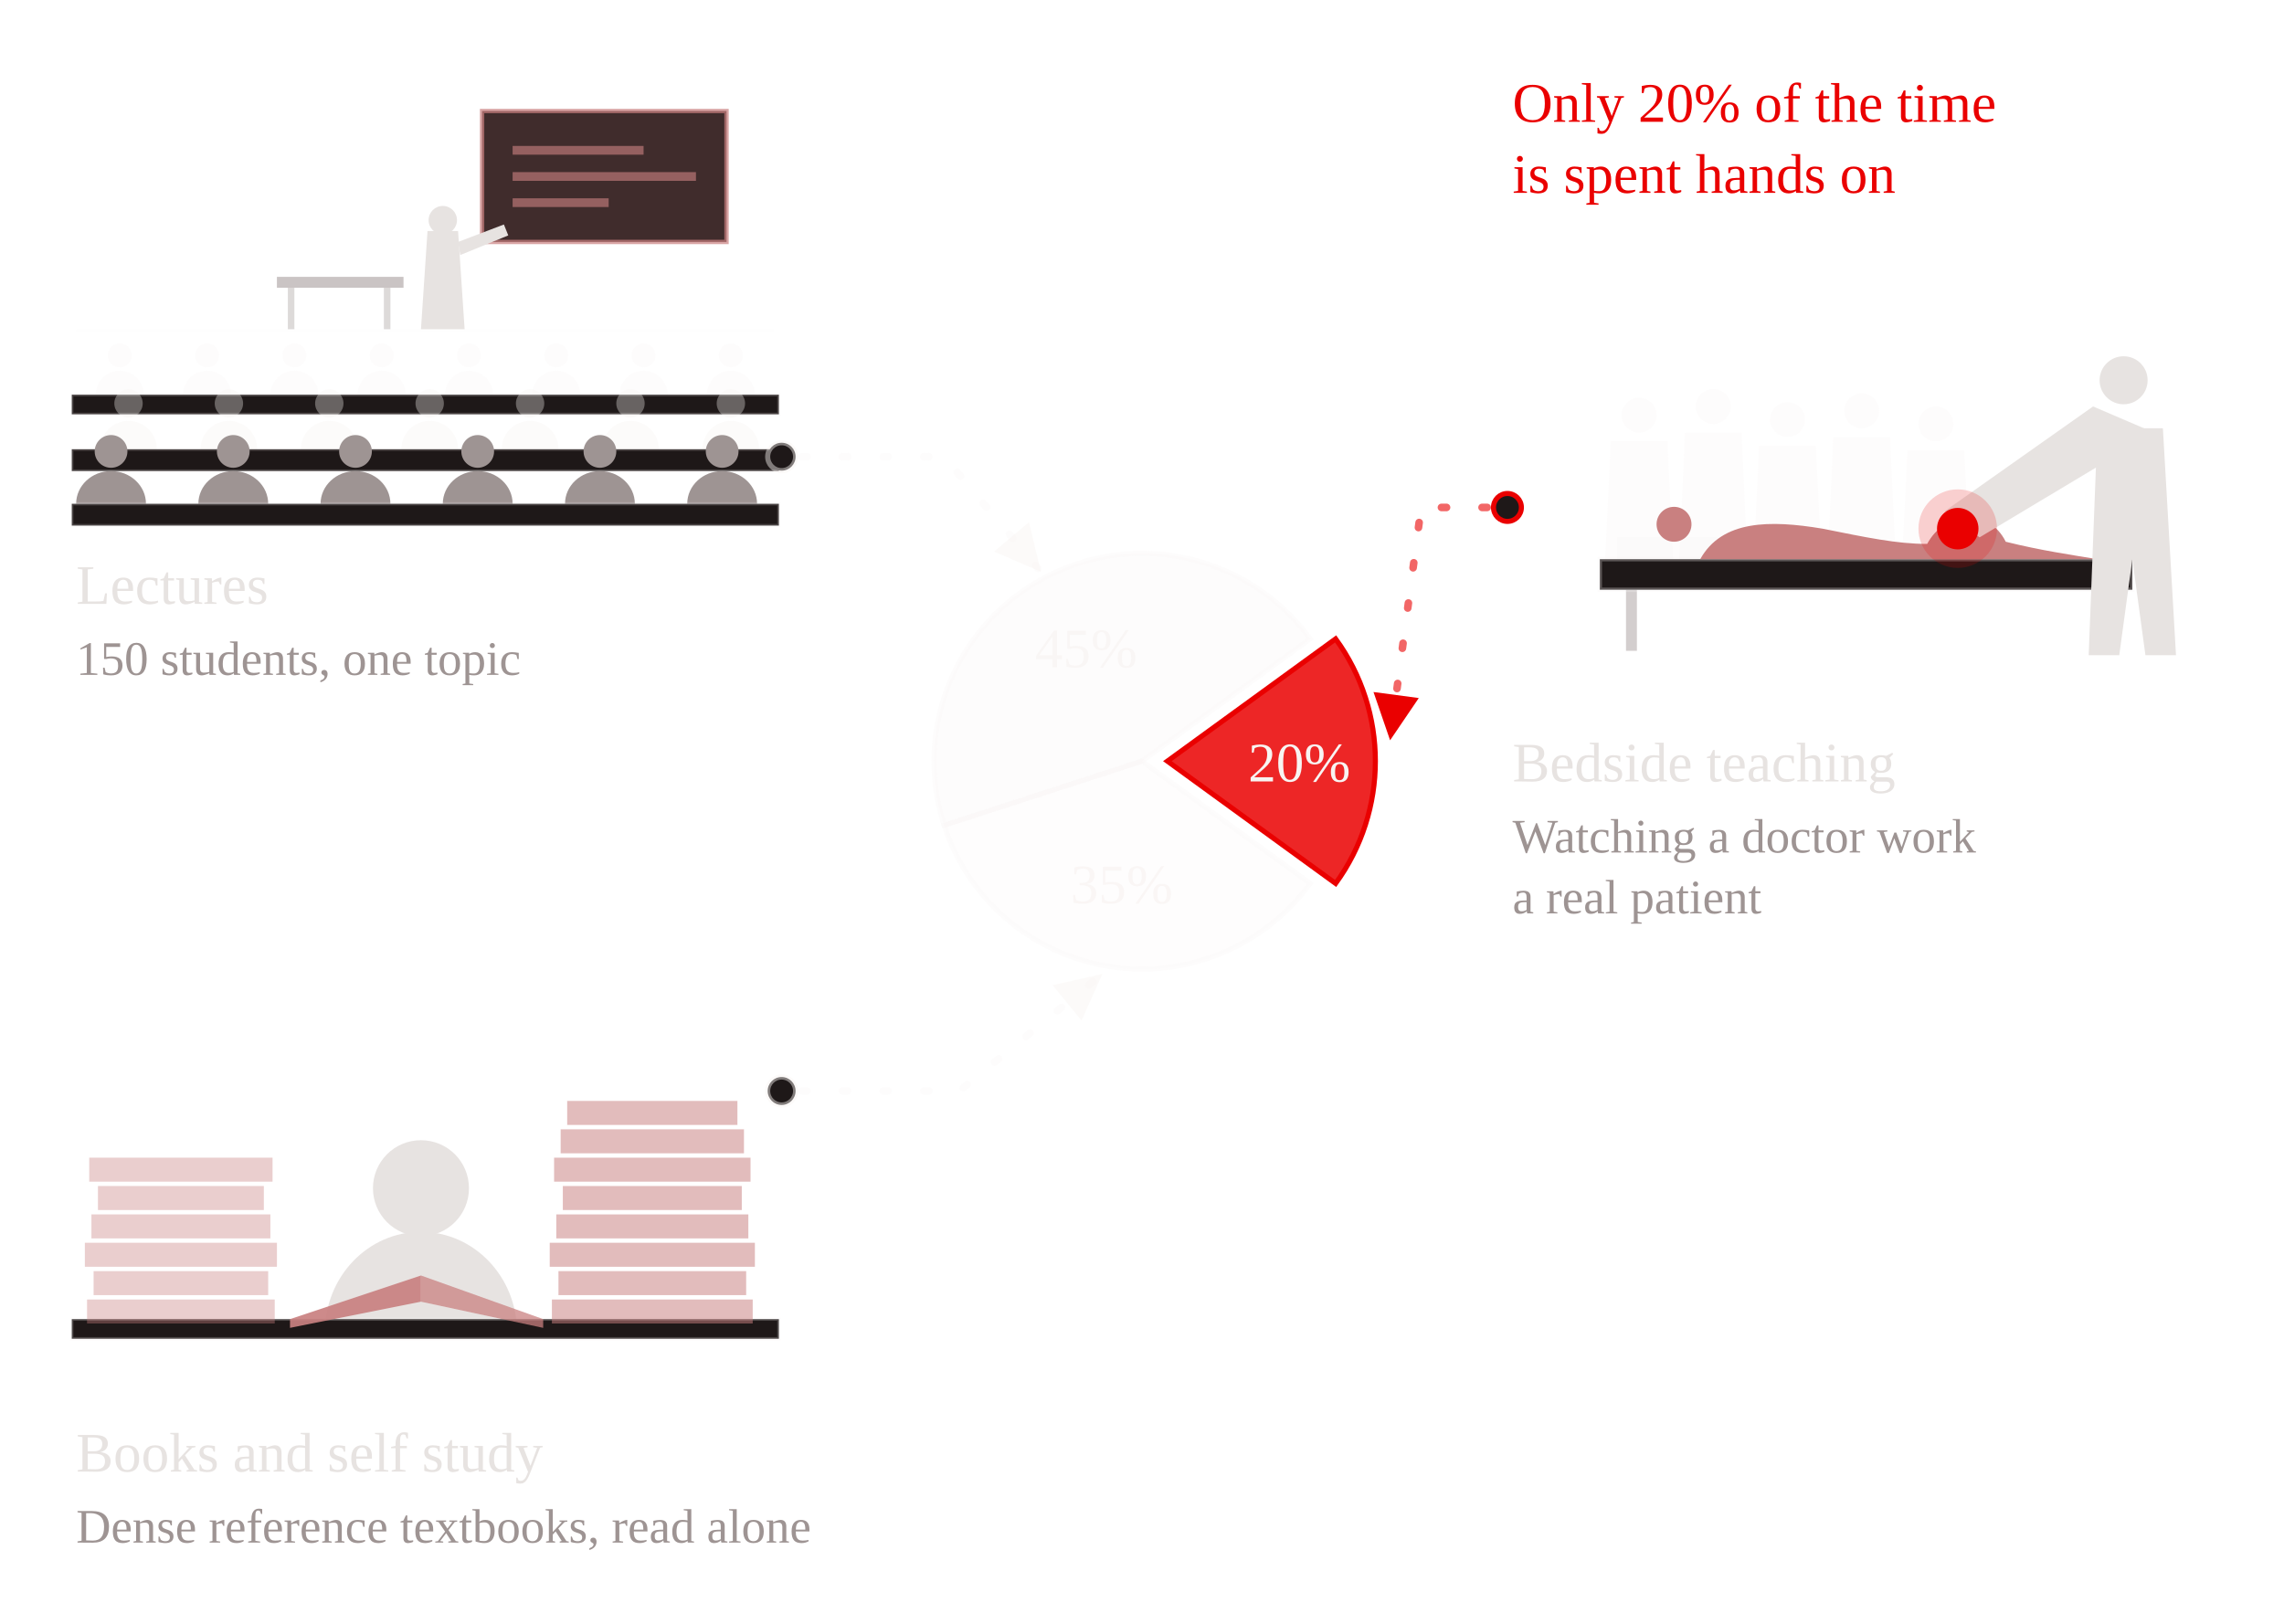
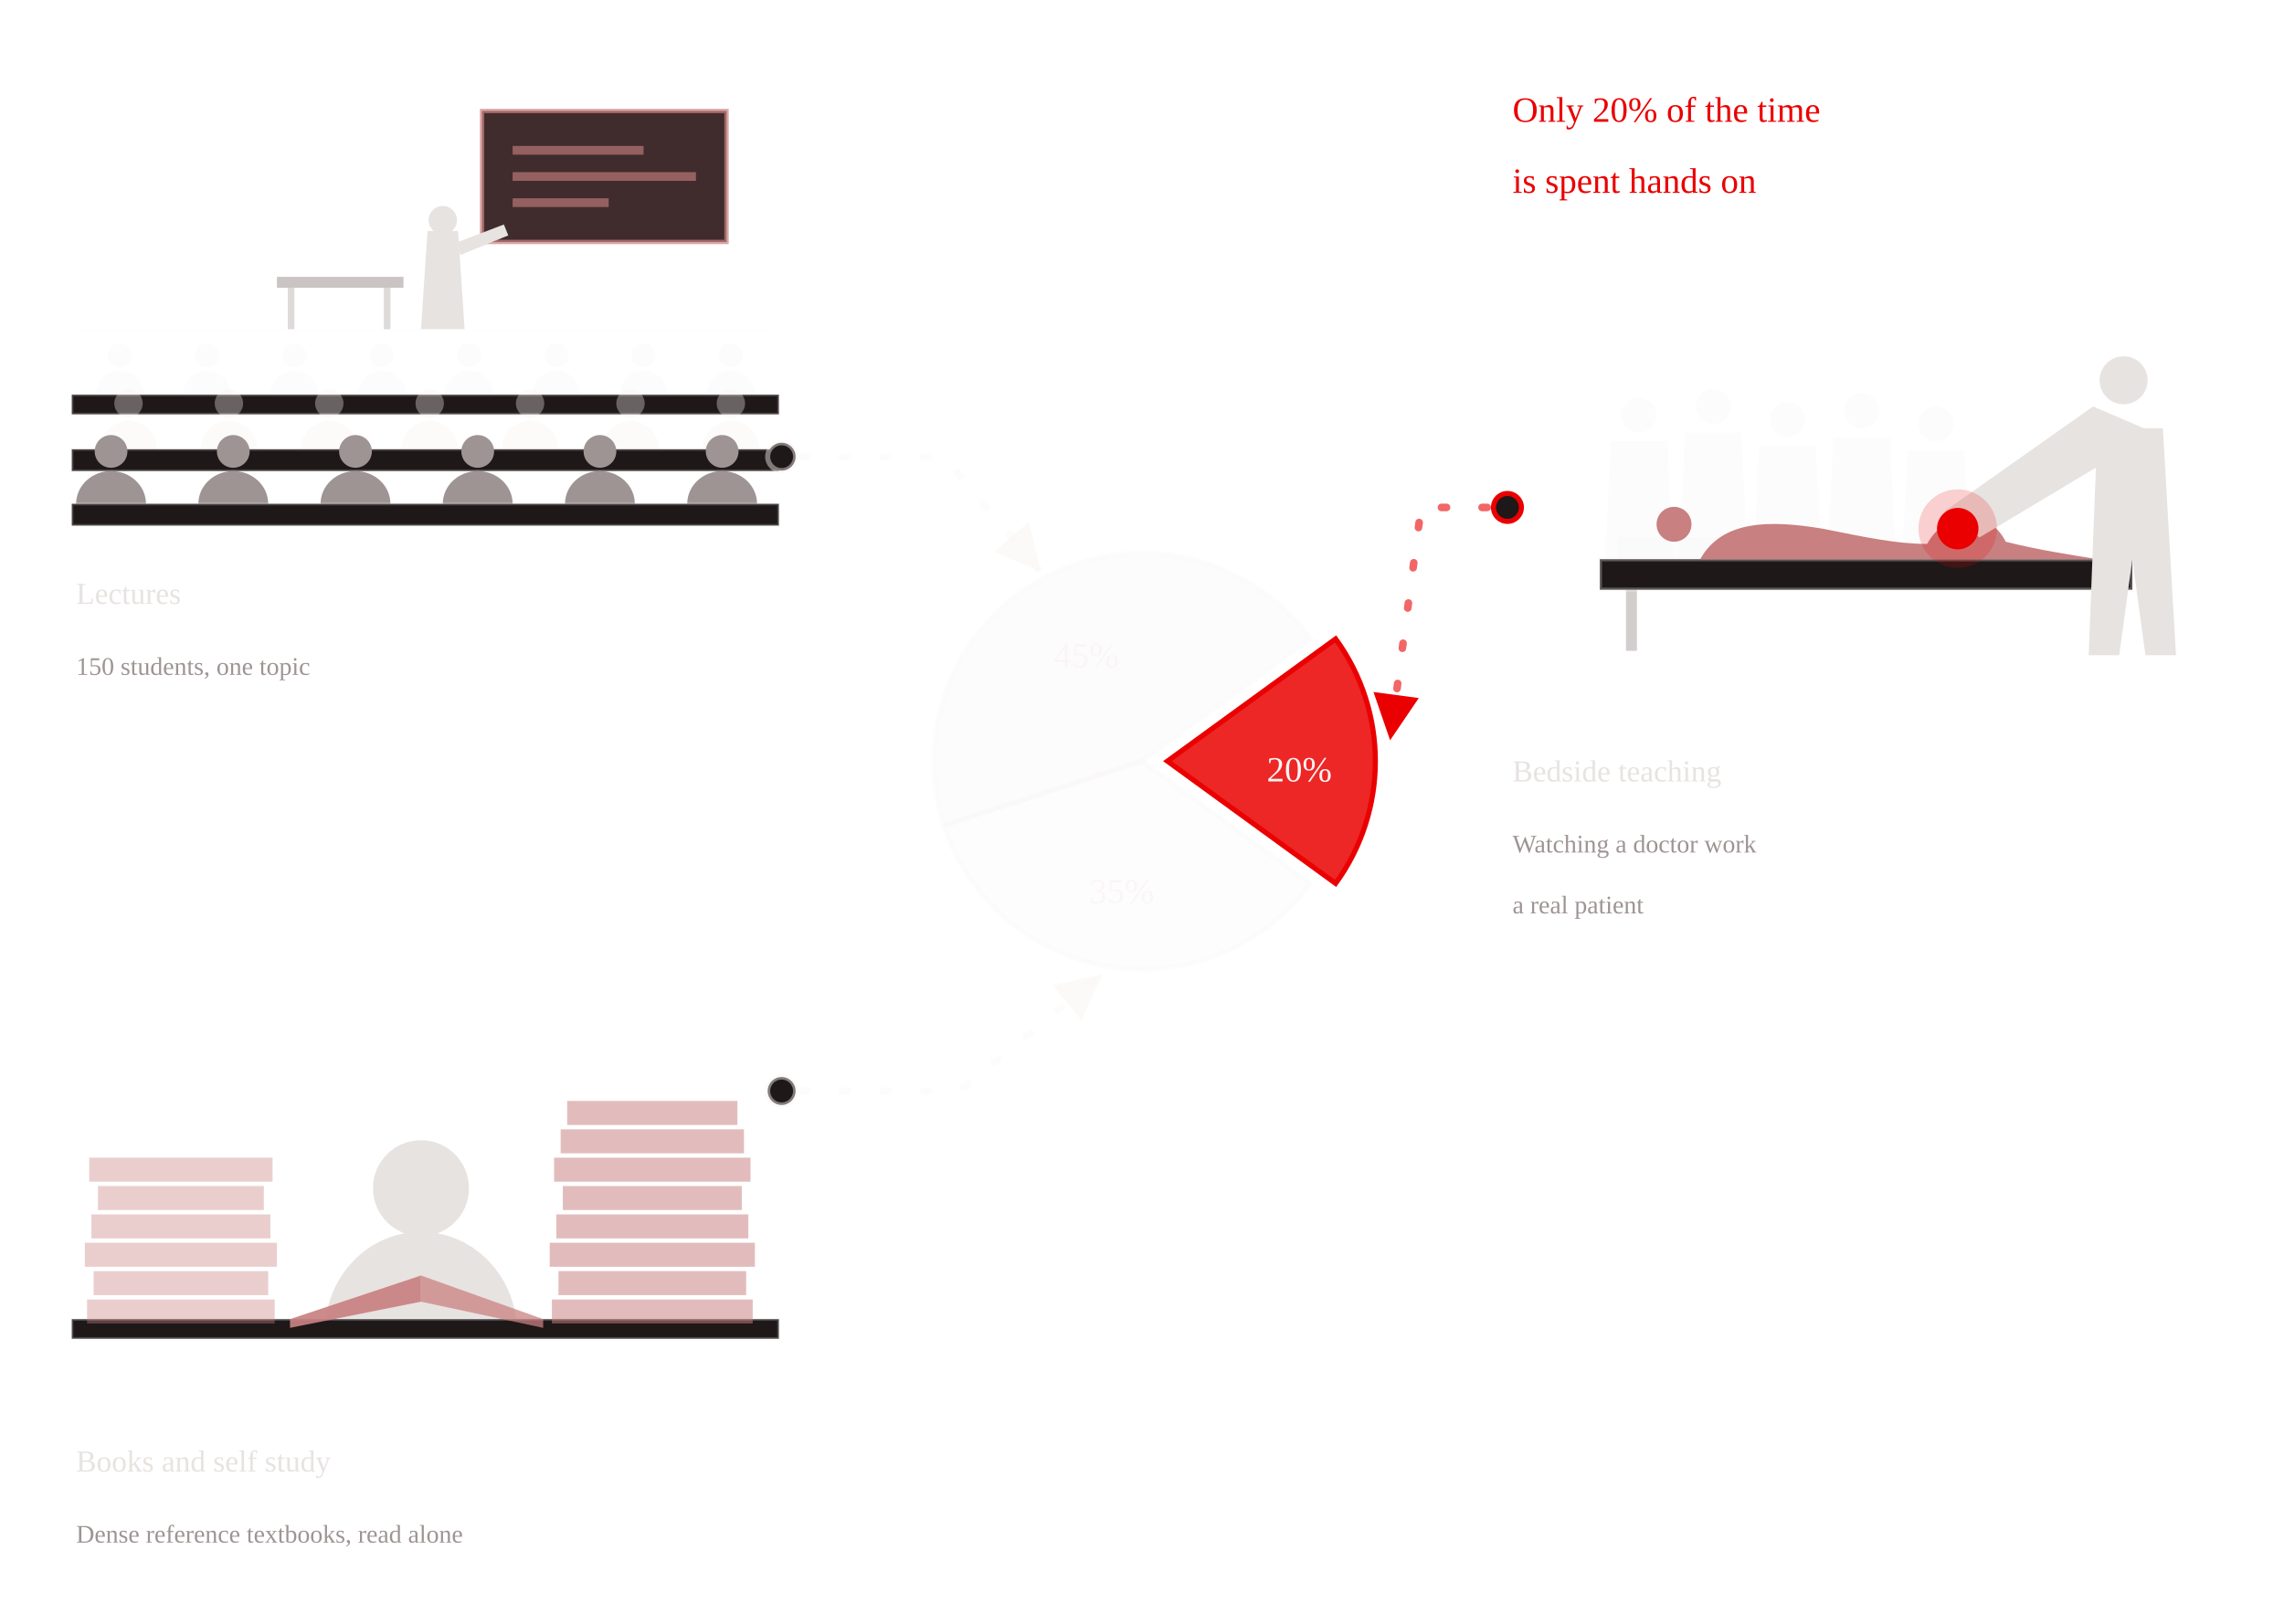
<svg xmlns="http://www.w3.org/2000/svg" viewBox="0 0 900 640" role="img" aria-label="Three rooms a student learns in — a lecture hall, a desk of textbooks, a bedside — and the share of the week each one takes. Only the bedside is hands on, and it is the smallest share.">
  <defs>
    <marker id="ccsA" viewBox="0 0 10 10" refX="9" refY="5" markerWidth="6" markerHeight="6" orient="auto-start-reverse">
      <path d="M0 0 L10 5 L0 10 z" fill="#f8f4f2" fill-opacity=".45" />
    </marker>
    <marker id="ccsR" viewBox="0 0 10 10" refX="9" refY="5" markerWidth="6" markerHeight="6" orient="auto-start-reverse">
      <path d="M0 0 L10 5 L0 10 z" fill="#ea0000" />
    </marker>
  </defs>
  <g class="cc-in" style="--d:.05s" transform="translate(30 30) scale(0.86)">
    <rect x="186" y="16" width="112" height="60" fill="#1e1818" />
    <rect x="186" y="16" width="112" height="60" fill="#c98080" fill-opacity=".20" stroke="#c98080" stroke-opacity=".70" stroke-width="2" />
    <rect x="200" y="32" width="60" height="4" fill="#c98080" fill-opacity=".62" />
    <rect x="200" y="44" width="84" height="4" fill="#c98080" fill-opacity=".62" />
    <rect x="200" y="56" width="44" height="4" fill="#c98080" fill-opacity=".62" />
    <rect x="92" y="92" width="58" height="5" fill="#9e9493" fill-opacity=".55" />
    <rect x="97" y="97" width="3" height="19" fill="#9e9493" fill-opacity=".35" />
    <rect x="141" y="97" width="3" height="19" fill="#9e9493" fill-opacity=".35" />
    <circle cx="168" cy="66" r="6.5" fill="#e7e3e1" />
    <path d="M161 71 L175 71 L178 116 L158 116 Z" fill="#e7e3e1" />
    <path d="M175 76 L196 68 L198 73 L176 82 Z" fill="#e7e3e1" />
    <rect x="0" y="116" width="320" height="1.5" fill="#f8f4f2" fill-opacity=".12" />
    <g fill="#f8f4f2" fill-opacity=".22">
      <circle cx="20" cy="128" r="5.5" />
      <path d="M9 146a11 11 0 0 1 22 0z" />
      <circle cx="60" cy="128" r="5.5" />
      <path d="M49 146a11 11 0 0 1 22 0z" />
      <circle cx="100" cy="128" r="5.5" />
      <path d="M89 146a11 11 0 0 1 22 0z" />
      <circle cx="140" cy="128" r="5.5" />
      <path d="M129 146a11 11 0 0 1 22 0z" />
      <circle cx="180" cy="128" r="5.5" />
      <path d="M169 146a11 11 0 0 1 22 0z" />
      <circle cx="220" cy="128" r="5.5" />
      <path d="M209 146a11 11 0 0 1 22 0z" />
      <circle cx="260" cy="128" r="5.5" />
      <path d="M249 146a11 11 0 0 1 22 0z" />
      <circle cx="300" cy="128" r="5.5" />
      <path d="M289 146a11 11 0 0 1 22 0z" />
    </g>
    <rect x="-2" y="146" width="324" height="9" fill="#1e1818" stroke="#f8f4f2" stroke-opacity=".20" stroke-width="1.5" />
    <g fill="#f8f4f2" fill-opacity=".34">
      <circle cx="24" cy="150" r="6.5" />
      <path d="M11 171a13 13 0 0 1 26 0z" />
      <circle cx="70" cy="150" r="6.5" />
      <path d="M57 171a13 13 0 0 1 26 0z" />
      <circle cx="116" cy="150" r="6.5" />
      <path d="M103 171a13 13 0 0 1 26 0z" />
      <circle cx="162" cy="150" r="6.5" />
      <path d="M149 171a13 13 0 0 1 26 0z" />
      <circle cx="208" cy="150" r="6.5" />
      <path d="M195 171a13 13 0 0 1 26 0z" />
      <circle cx="254" cy="150" r="6.5" />
      <path d="M241 171a13 13 0 0 1 26 0z" />
      <circle cx="300" cy="150" r="6.5" />
      <path d="M287 171a13 13 0 0 1 26 0z" />
    </g>
    <rect x="-2" y="171" width="324" height="10" fill="#1e1818" stroke="#f8f4f2" stroke-opacity=".20" stroke-width="1.5" />
    <g fill="#9e9493">
      <circle cx="16" cy="172" r="7.5" />
      <path d="M0 196a16 15 0 0 1 32 0z" />
      <circle cx="72" cy="172" r="7.5" />
      <path d="M56 196a16 15 0 0 1 32 0z" />
      <circle cx="128" cy="172" r="7.5" />
      <path d="M112 196a16 15 0 0 1 32 0z" />
      <circle cx="184" cy="172" r="7.5" />
      <path d="M168 196a16 15 0 0 1 32 0z" />
      <circle cx="240" cy="172" r="7.5" />
      <path d="M224 196a16 15 0 0 1 32 0z" />
      <circle cx="296" cy="172" r="7.5" />
      <path d="M280 196a16 15 0 0 1 32 0z" />
    </g>
    <rect x="-2" y="196" width="324" height="10" fill="#1e1818" stroke="#f8f4f2" stroke-opacity=".20" stroke-width="1.5" />
  </g>
-   <text class="cc-in" style="--d:.5s" x="30" y="238" font-size="22" fill="#e7e3e1">Lectures</text>
-   <text class="cc-in" style="--d:.55s" x="30" y="266" font-size="19" fill="#9e9493">150 students, one topic</text>
+   <text class="cc-in" style="--d:.5s" x="30" y="238" font-size="12" fill="#e7e3e1">Lectures</text>
+   <text class="cc-in" style="--d:.55s" x="30" y="266" font-size="10" fill="#9e9493">150 students, one topic</text>
  <g class="cc-in" style="--d:.15s" transform="translate(30 372) scale(0.86)">
    <circle cx="158" cy="112" r="22" fill="#e7e3e1" />
    <path d="M114 178a44 46 0 0 1 88 0z" fill="#e7e3e1" />
    <rect x="-2" y="172" width="324" height="9" fill="#1e1818" stroke="#f8f4f2" stroke-opacity=".22" stroke-width="1.5" />
    <rect x="-2" y="181" width="324" height="7" fill="#f8f4f2" fill-opacity=".05" />
    <g fill="#c98080" fill-opacity=".38">
      <rect x="5" y="163" width="86" height="11" />
      <rect x="8" y="150" width="80" height="11" />
      <rect x="4" y="137" width="88" height="11" />
      <rect x="7" y="124" width="82" height="11" />
      <rect x="10" y="111" width="76" height="11" />
      <rect x="6" y="98" width="84" height="11" />
    </g>
    <g fill="#c98080" fill-opacity=".52">
      <rect x="218" y="163" width="92" height="11" />
      <rect x="221" y="150" width="86" height="11" />
      <rect x="217" y="137" width="94" height="11" />
      <rect x="220" y="124" width="88" height="11" />
      <rect x="223" y="111" width="82" height="11" />
      <rect x="219" y="98" width="90" height="11" />
      <rect x="222" y="85" width="84" height="11" />
      <rect x="225" y="72" width="78" height="11" />
    </g>
    <path d="M98 172 L158 152 L158 164 L98 176 Z" fill="#c98080" fill-opacity=".92" />
    <path d="M214 172 L158 152 L158 164 L214 176 Z" fill="#c98080" fill-opacity=".74" />
  </g>
-   <text class="cc-in" style="--d:.6s" x="30" y="580" font-size="22" fill="#e7e3e1">Books and self study</text>
-   <text class="cc-in" style="--d:.65s" x="30" y="608" font-size="19" fill="#9e9493">Dense reference textbooks, read alone</text>
-   <text class="cc-in" style="--d:.9s" x="596" y="48" font-size="22" fill="#ea0000">Only 20% of the time</text>
-   <text class="cc-in" style="--d:.9s" x="596" y="76" font-size="22" fill="#ea0000">is spent hands on</text>
+   <text class="cc-in" style="--d:.6s" x="30" y="580" font-size="12" fill="#e7e3e1">Books and self study</text>
+   <text class="cc-in" style="--d:.65s" x="30" y="608" font-size="10" fill="#9e9493">Dense reference textbooks, read alone</text>
+   <text class="cc-in" style="--d:.9s" x="596" y="48" font-size="14" fill="#ea0000">Only 20% of the time</text>
+   <text class="cc-in" style="--d:.9s" x="596" y="76" font-size="14" fill="#ea0000">is spent hands on</text>
  <g class="cc-in" style="--d:.25s" transform="translate(596 100) scale(0.86)">
    <g fill="#f8f4f2" fill-opacity=".20">
      <circle cx="58" cy="74" r="8" />
      <path d="M45 86 L71 86 L74 150 L42 150 Z" />
      <circle cx="92" cy="70" r="8" />
      <path d="M79 82 L105 82 L108 150 L76 150 Z" />
      <circle cx="126" cy="76" r="8" />
      <path d="M113 88 L139 88 L142 150 L110 150 Z" />
      <circle cx="160" cy="72" r="8" />
      <path d="M147 84 L173 84 L176 150 L144 150 Z" />
      <circle cx="194" cy="78" r="8" />
      <path d="M181 90 L207 90 L210 150 L178 150 Z" />
    </g>
    <rect x="52" y="154" width="5" height="28" fill="#9e9493" fill-opacity=".45" />
    <rect x="272" y="154" width="5" height="28" fill="#9e9493" fill-opacity=".45" />
    <rect x="48" y="130" width="46" height="11" fill="#f8f4f2" fill-opacity=".22" />
    <rect x="40" y="140" width="244" height="14" fill="#1e1818" stroke="#f8f4f2" stroke-opacity=".28" stroke-width="2" />
    <circle cx="74" cy="124" r="8" fill="#c98080" />
    <path d="M86 140 C96 122 118 122 142 126 C162 130 176 133 190 133 C198 118 218 116 226 132 C242 136 256 138 268 140 Z" fill="#c98080" />
    <circle cx="280" cy="58" r="11" fill="#e7e3e1" />
    <path d="M268 80 L298 80 L304 184 L290 184 L284 140 L278 184 L264 184 Z" fill="#e7e3e1" />
    <path d="M266 70 L294 82 L214 130 L198 118 Z" fill="#e7e3e1" />
    <circle class="cc-beat" cx="204" cy="126" r="18" fill="#ea0000" fill-opacity=".18" />
    <circle cx="204" cy="126" r="9.5" fill="#ea0000" />
  </g>
-   <text class="cc-in" style="--d:.7s" x="596" y="308" font-size="22" fill="#e7e3e1">Bedside teaching</text>
-   <text class="cc-in" style="--d:.75s" x="596" y="336" font-size="19" fill="#9e9493">Watching a doctor work</text>
-   <text class="cc-in" style="--d:.75s" x="596" y="360" font-size="19" fill="#9e9493">a real patient</text>
+   <text class="cc-in" style="--d:.7s" x="596" y="308" font-size="12" fill="#e7e3e1">Bedside teaching</text>
+   <text class="cc-in" style="--d:.75s" x="596" y="336" font-size="10" fill="#9e9493">Watching a doctor work</text>
+   <text class="cc-in" style="--d:.75s" x="596" y="360" font-size="10" fill="#9e9493">a real patient</text>
  <g class="cc-in" style="--d:.35s">
    <path d="M450 300 L516.3 251.8 A82 82 0 0 0 372 325.3 Z" fill="#f8f4f2" fill-opacity=".22" stroke="#f8f4f2" stroke-opacity=".28" stroke-width="2" />
    <path d="M450 300 L372 325.3 A82 82 0 0 0 516.3 348.2 Z" fill="#f8f4f2" fill-opacity=".13" stroke="#f8f4f2" stroke-opacity=".28" stroke-width="2" />
    <path transform="translate(10 0)" d="M450 300 L516.3 251.8 A82 82 0 0 1 516.3 348.2 Z" fill="#ea0000" fill-opacity=".85" stroke="#ea0000" stroke-width="2" />
-     <text x="428" y="263" font-size="22" text-anchor="middle" fill="#f8f4f2" fill-opacity=".75">45%</text>
-     <text x="442" y="356" font-size="22" text-anchor="middle" fill="#f8f4f2" fill-opacity=".75">35%</text>
-     <text x="512" y="308" font-size="22" text-anchor="middle" fill="#f8f4f2">20%</text>
+     <text x="428" y="263" font-size="14" text-anchor="middle" fill="#f8f4f2" fill-opacity=".75">45%</text>
+     <text x="442" y="356" font-size="14" text-anchor="middle" fill="#f8f4f2" fill-opacity=".75">35%</text>
+     <text x="512" y="308" font-size="14" text-anchor="middle" fill="#f8f4f2">20%</text>
  </g>
  <g class="cc-in" style="--d:.8s" fill="none" stroke-width="3" stroke-linecap="round" stroke-dasharray="2 14">
    <path d="M316 180 L372 180 L409 224" stroke="#f8f4f2" stroke-opacity=".28" marker-end="url(#ccsA)" />
    <path d="M316 430 L378 430 L433 385" stroke="#f8f4f2" stroke-opacity=".28" marker-end="url(#ccsA)" />
    <path d="M586 200 L560 200 L548 290" stroke="#ea0000" stroke-opacity=".6" marker-end="url(#ccsR)" />
  </g>
  <g class="cc-in" style="--d:.8s" fill="#1e1818" stroke-width="2">
    <circle cx="308" cy="180" r="5.5" stroke="#f8f4f2" stroke-opacity=".45" />
    <circle cx="308" cy="430" r="5.5" stroke="#f8f4f2" stroke-opacity=".45" />
    <circle cx="594" cy="200" r="5.5" stroke="#ea0000" />
  </g>
</svg>
